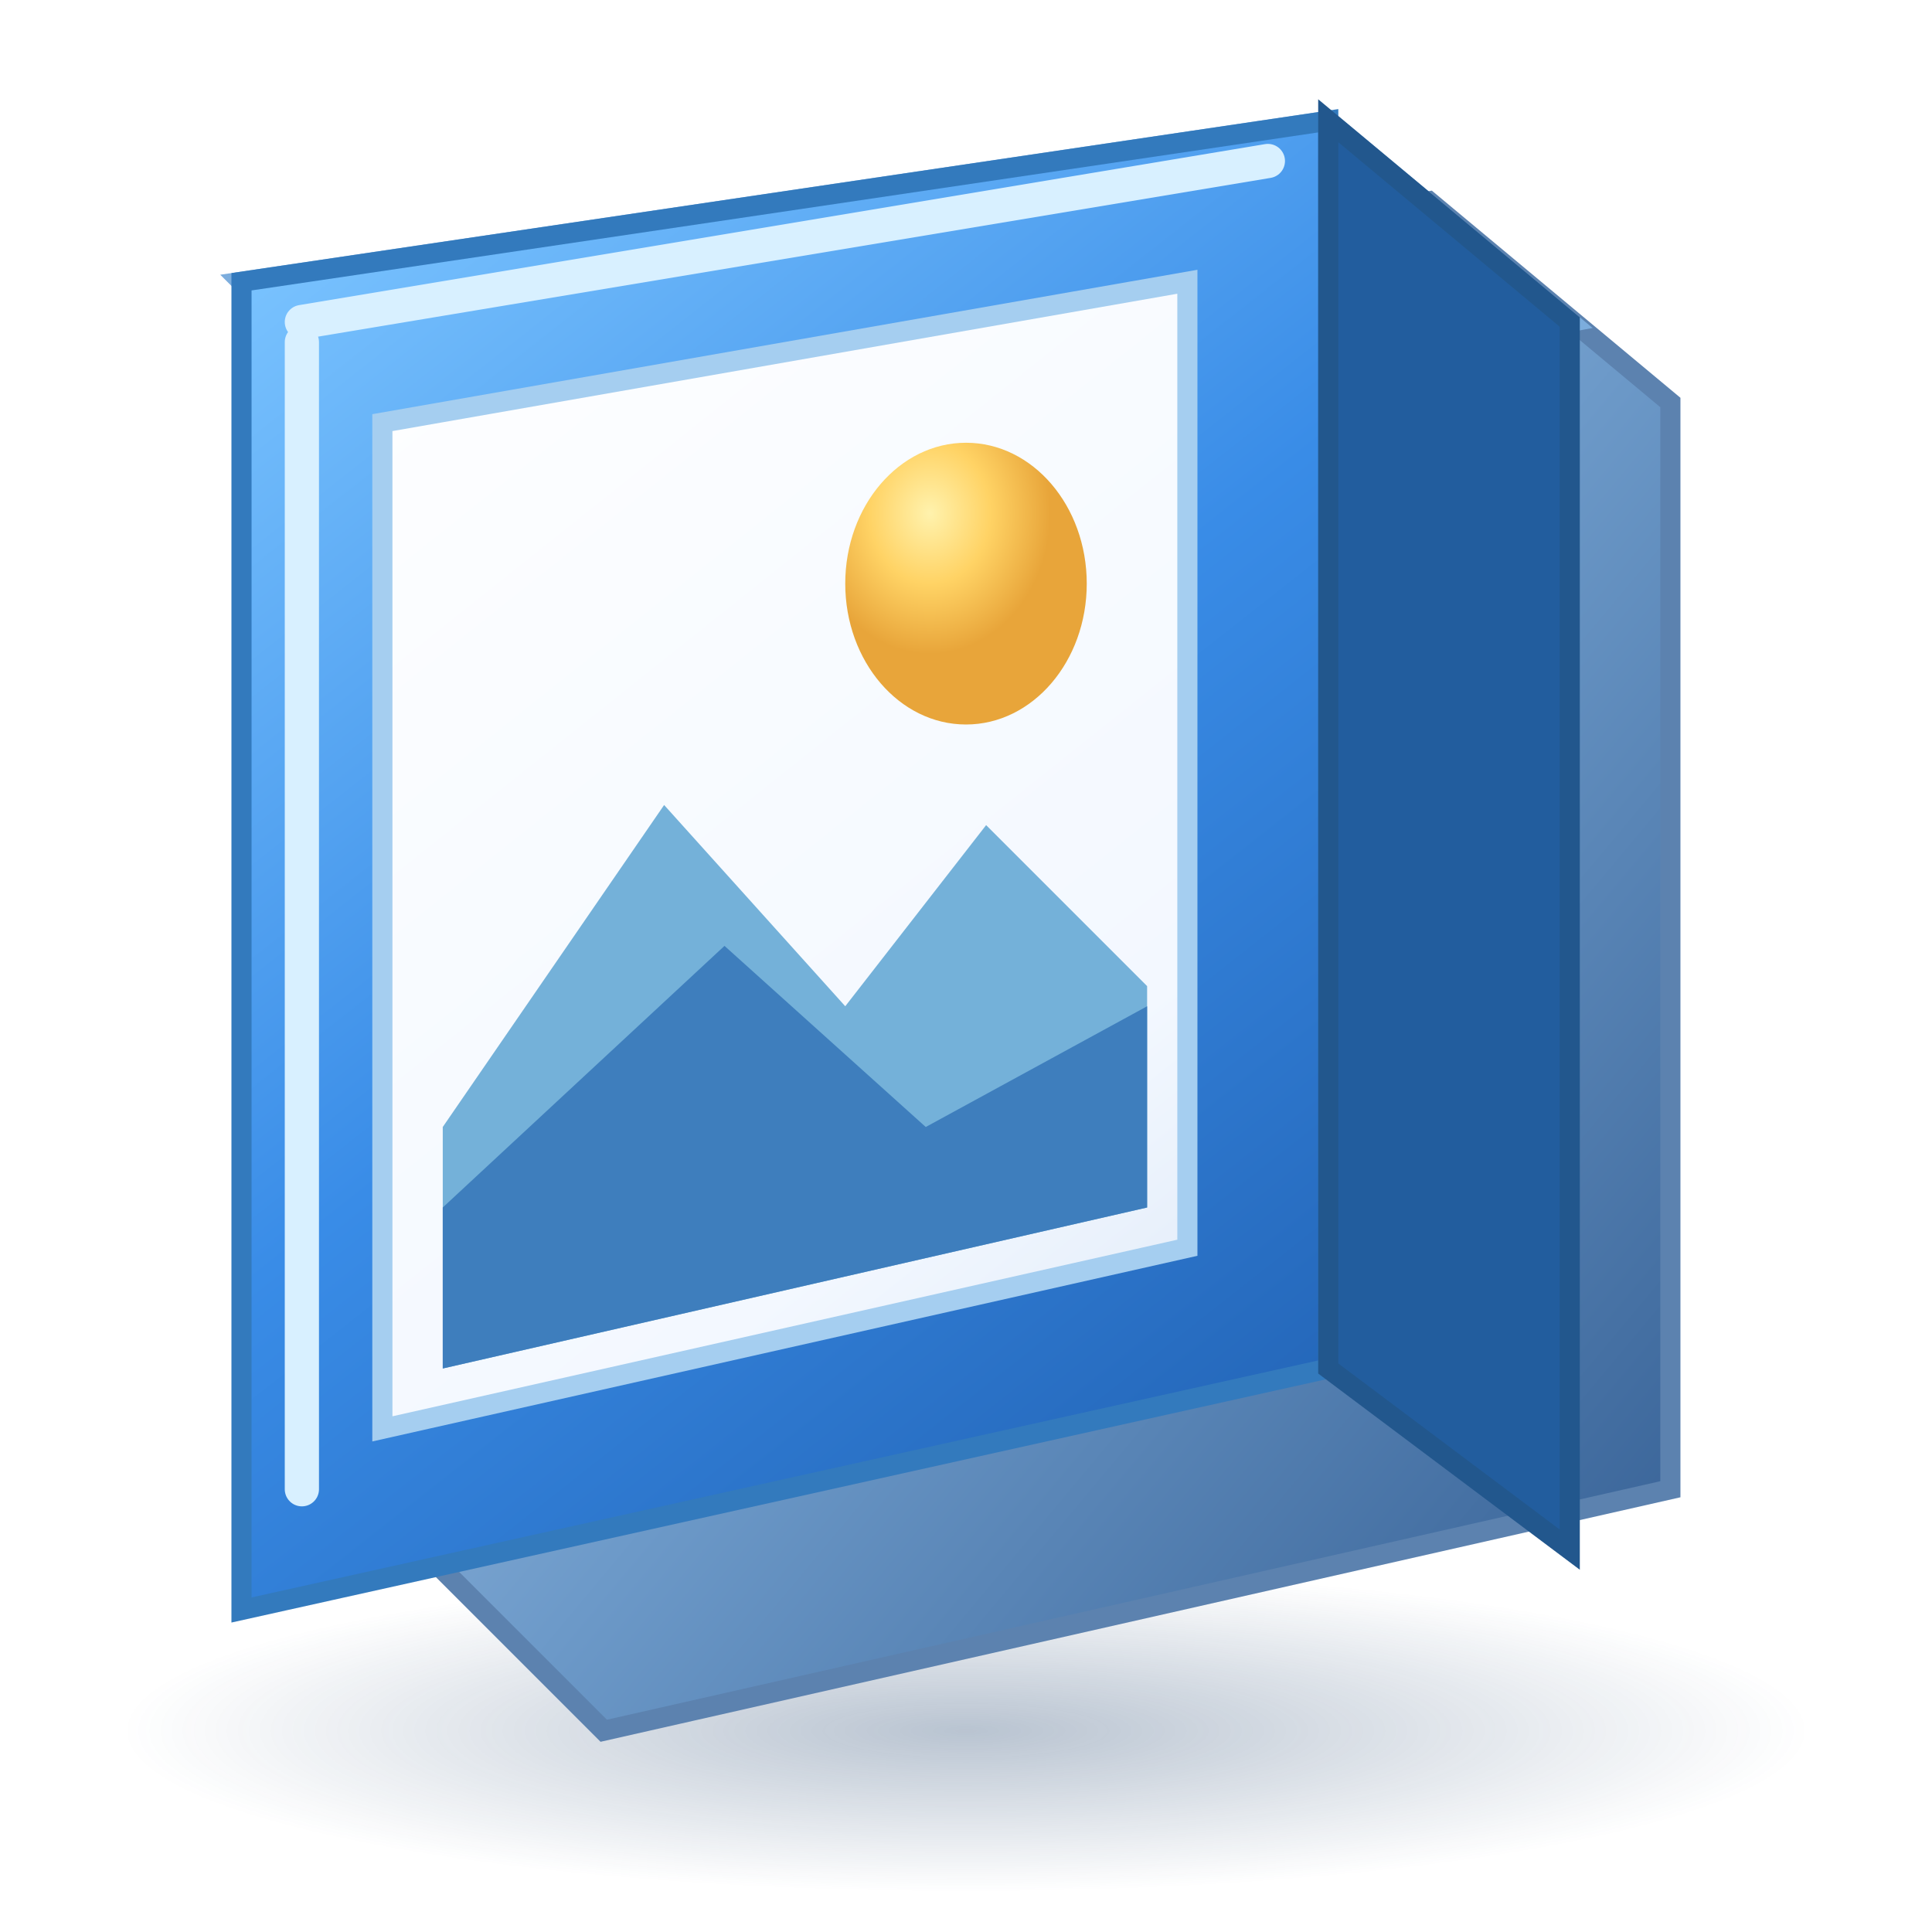
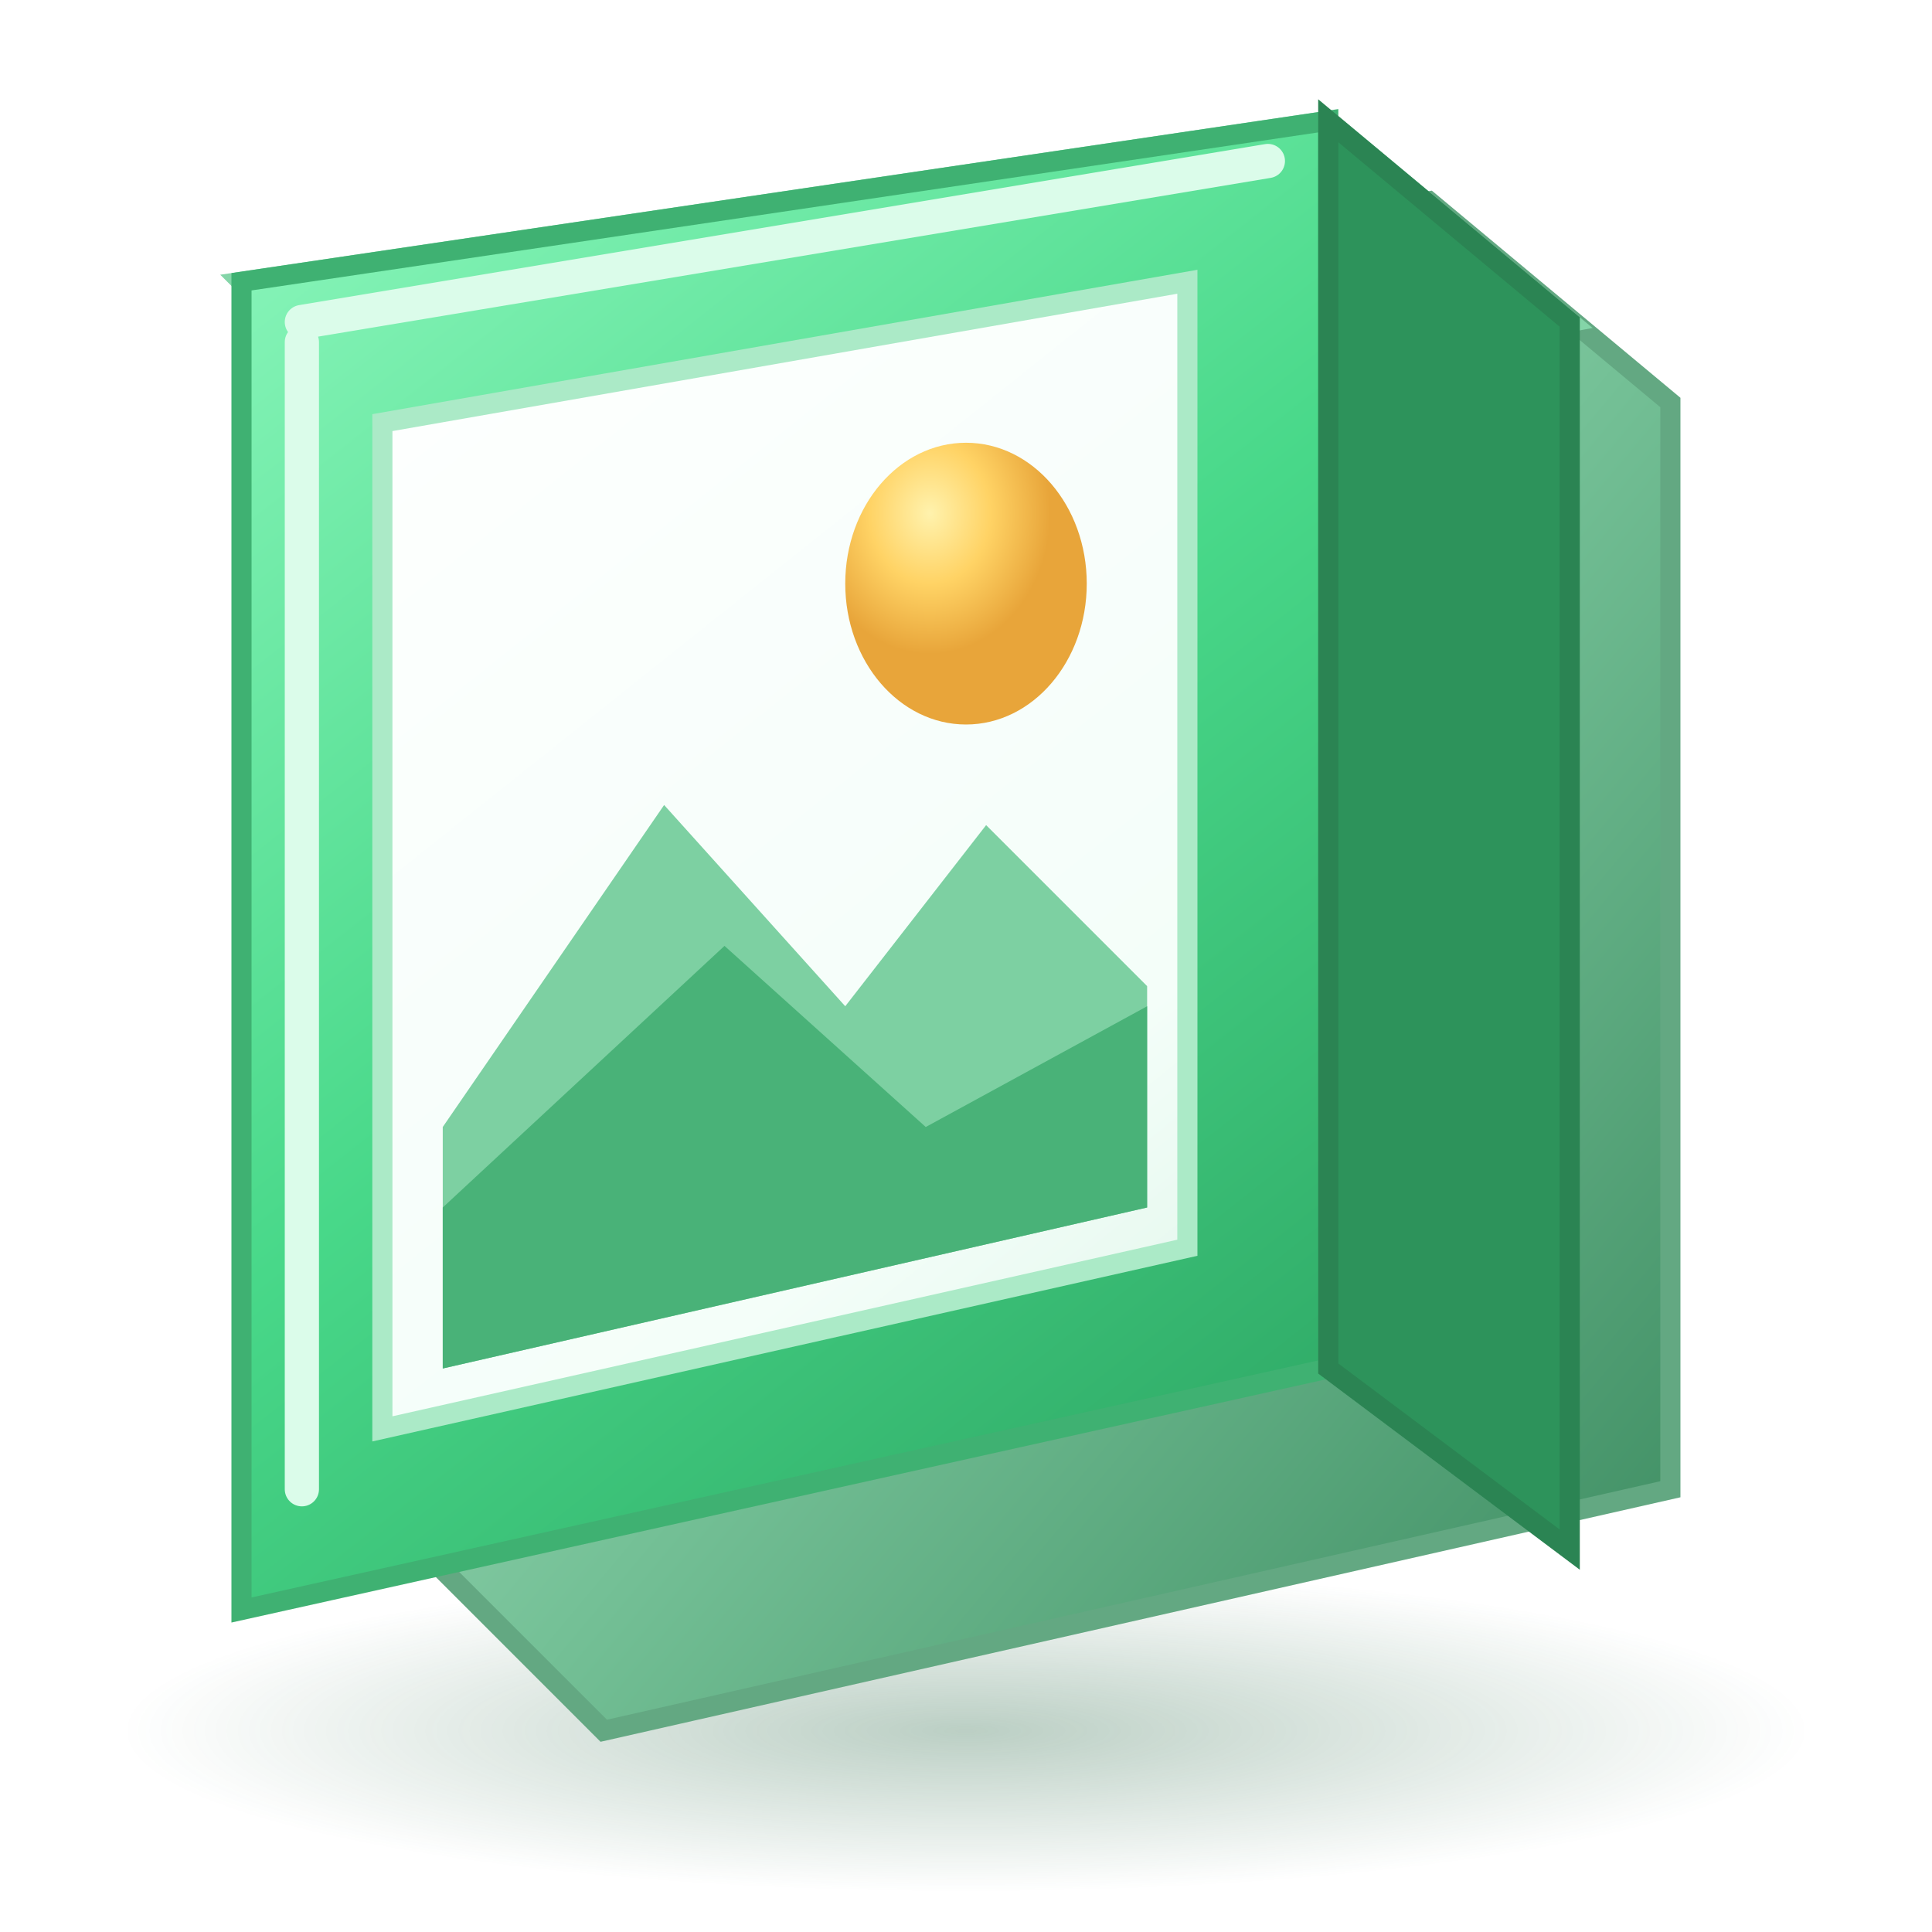
<svg xmlns="http://www.w3.org/2000/svg" viewBox="0 0 96 96" fill="none">
  <defs>
    <linearGradient id="paper" x1="16" y1="10" x2="75" y2="84" gradientUnits="userSpaceOnUse">
      <stop stop-color="#fff" />
-       <stop offset=".6" stop-color="#f3f8ff" />
-       <stop offset="1" stop-color="#c7d9ef" />
+       <stop offset=".6" stop-color="#f4fef9" />
+       <stop offset="1" stop-color="#caecd9" />
    </linearGradient>
    <linearGradient id="blue" x1="15" y1="10" x2="78" y2="90" gradientUnits="userSpaceOnUse">
-       <stop stop-color="#7bc4ff" />
-       <stop offset=".4" stop-color="#398ce7" />
-       <stop offset="1" stop-color="#174f9c" />
+       <stop stop-color="#86f4b8" />
+       <stop offset=".4" stop-color="#48d889" />
+       <stop offset="1" stop-color="#229154" />
    </linearGradient>
    <linearGradient id="edge" x1="12" y1="25" x2="85" y2="86" gradientUnits="userSpaceOnUse">
-       <stop stop-color="#bdd7f2" />
-       <stop offset=".5" stop-color="#6d9ac9" />
-       <stop offset="1" stop-color="#315b90" />
+       <stop stop-color="#c2edd5" />
+       <stop offset=".5" stop-color="#75c197" />
+       <stop offset="1" stop-color="#39885d" />
    </linearGradient>
    <radialGradient id="shadow">
-       <stop stop-color="#163a66" stop-opacity=".3" />
-       <stop offset="1" stop-color="#163a66" stop-opacity="0" />
+       <stop stop-color="#1d5f3b" stop-opacity=".3" />
+       <stop offset="1" stop-color="#1d5f3b" stop-opacity="0" />
    </radialGradient>
    <radialGradient id="sun" cx=".35" cy=".25">
      <stop stop-color="#fff2ad" />
      <stop offset=".5" stop-color="#ffd365" />
      <stop offset="1" stop-color="#e8a53a" />
    </radialGradient>
  </defs>
  <ellipse cx="48" cy="86" rx="42" ry="8" fill="url(#shadow)" />
-   <path d="m18 18 53-8 12 10v54l-53 12-12-12V18Z" fill="url(#edge)" stroke="#5c82af" />
-   <path d="m12 14 54-8 12 10-54 10-12-12Z" fill="#c2e2ff" stroke="#7caddd" />
-   <path d="m12 14 54-8v62L12 80V14Z" fill="url(#blue)" stroke="#337abd" />
-   <path d="m66 6 12 10v61L66 68V6Z" fill="#225d9e" stroke="#22578d" />
-   <path d="m19 21 40-7v48l-40 9V21Z" fill="url(#paper)" stroke="#a5cef0" />
-   <path d="m22 56 11-16 9 10 7-9 8 8v11l-35 8V56Z" fill="#74b1d9" />
-   <path d="m22 60 14-13 10 9 11-6v10l-35 8v-8Z" fill="#3e7ebd" />
+   <path d="m18 18 53-8 12 10v54l-53 12-12-12V18Z" fill="url(#edge)" stroke="#63a882" />
+   <path d="m12 14 54-8 12 10-54 10-12-12Z" fill="#c7fade" stroke="#84d5a8" />
+   <path d="m12 14 54-8v62L12 80V14Z" fill="url(#blue)" stroke="#3fb172" />
+   <path d="m66 6 12 10v61L66 68V6Z" fill="#2d935b" stroke="#2b8453" />
+   <path d="m19 21 40-7v48l-40 9V21Z" fill="url(#paper)" stroke="#abeac7" />
+   <path d="m22 56 11-16 9 10 7-9 8 8v11l-35 8V56Z" fill="#7dd0a2" />
+   <path d="m22 60 14-13 10 9 11-6v10l-35 8v-8Z" fill="#49b278" />
  <ellipse cx="48" cy="29" rx="6" ry="7" fill="url(#sun)" />
-   <path d="m15 16 48-8M15 17v57" stroke="#d8f0ff" stroke-width="1.7" stroke-linecap="round" />
+   <path d="m15 16 48-8M15 17v57" stroke="#dbfcea" stroke-width="1.7" stroke-linecap="round" />
</svg>
